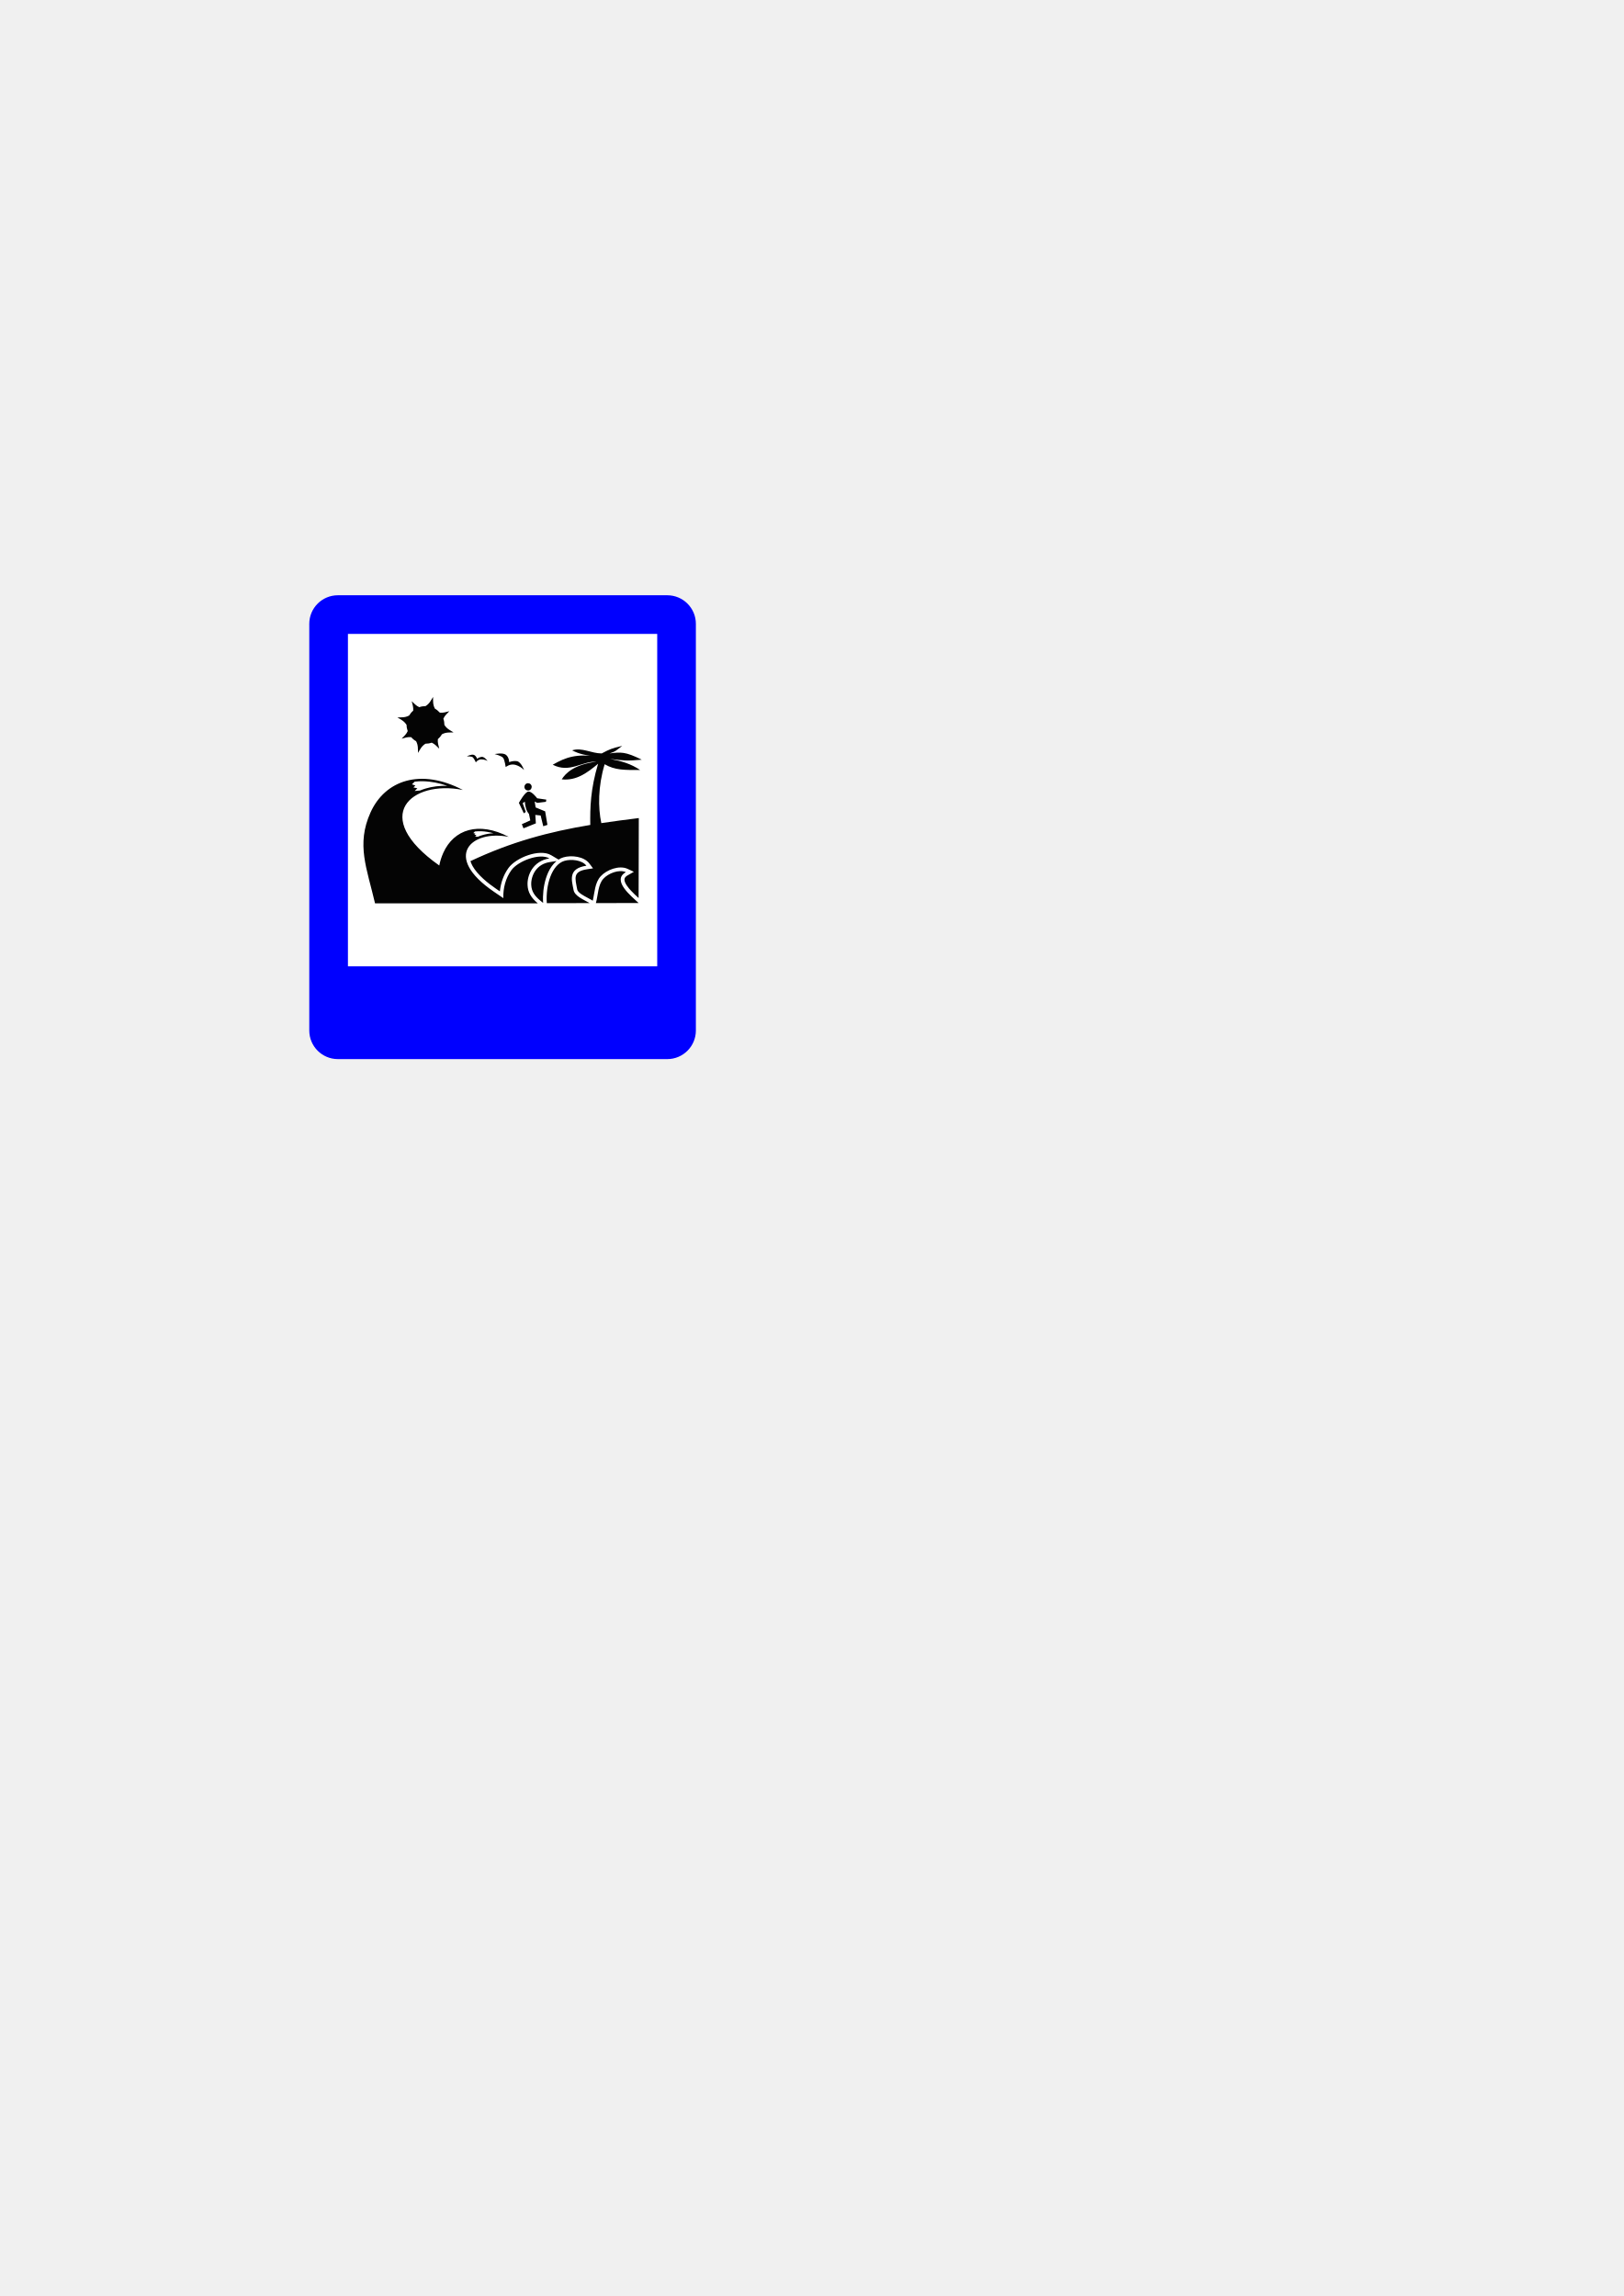
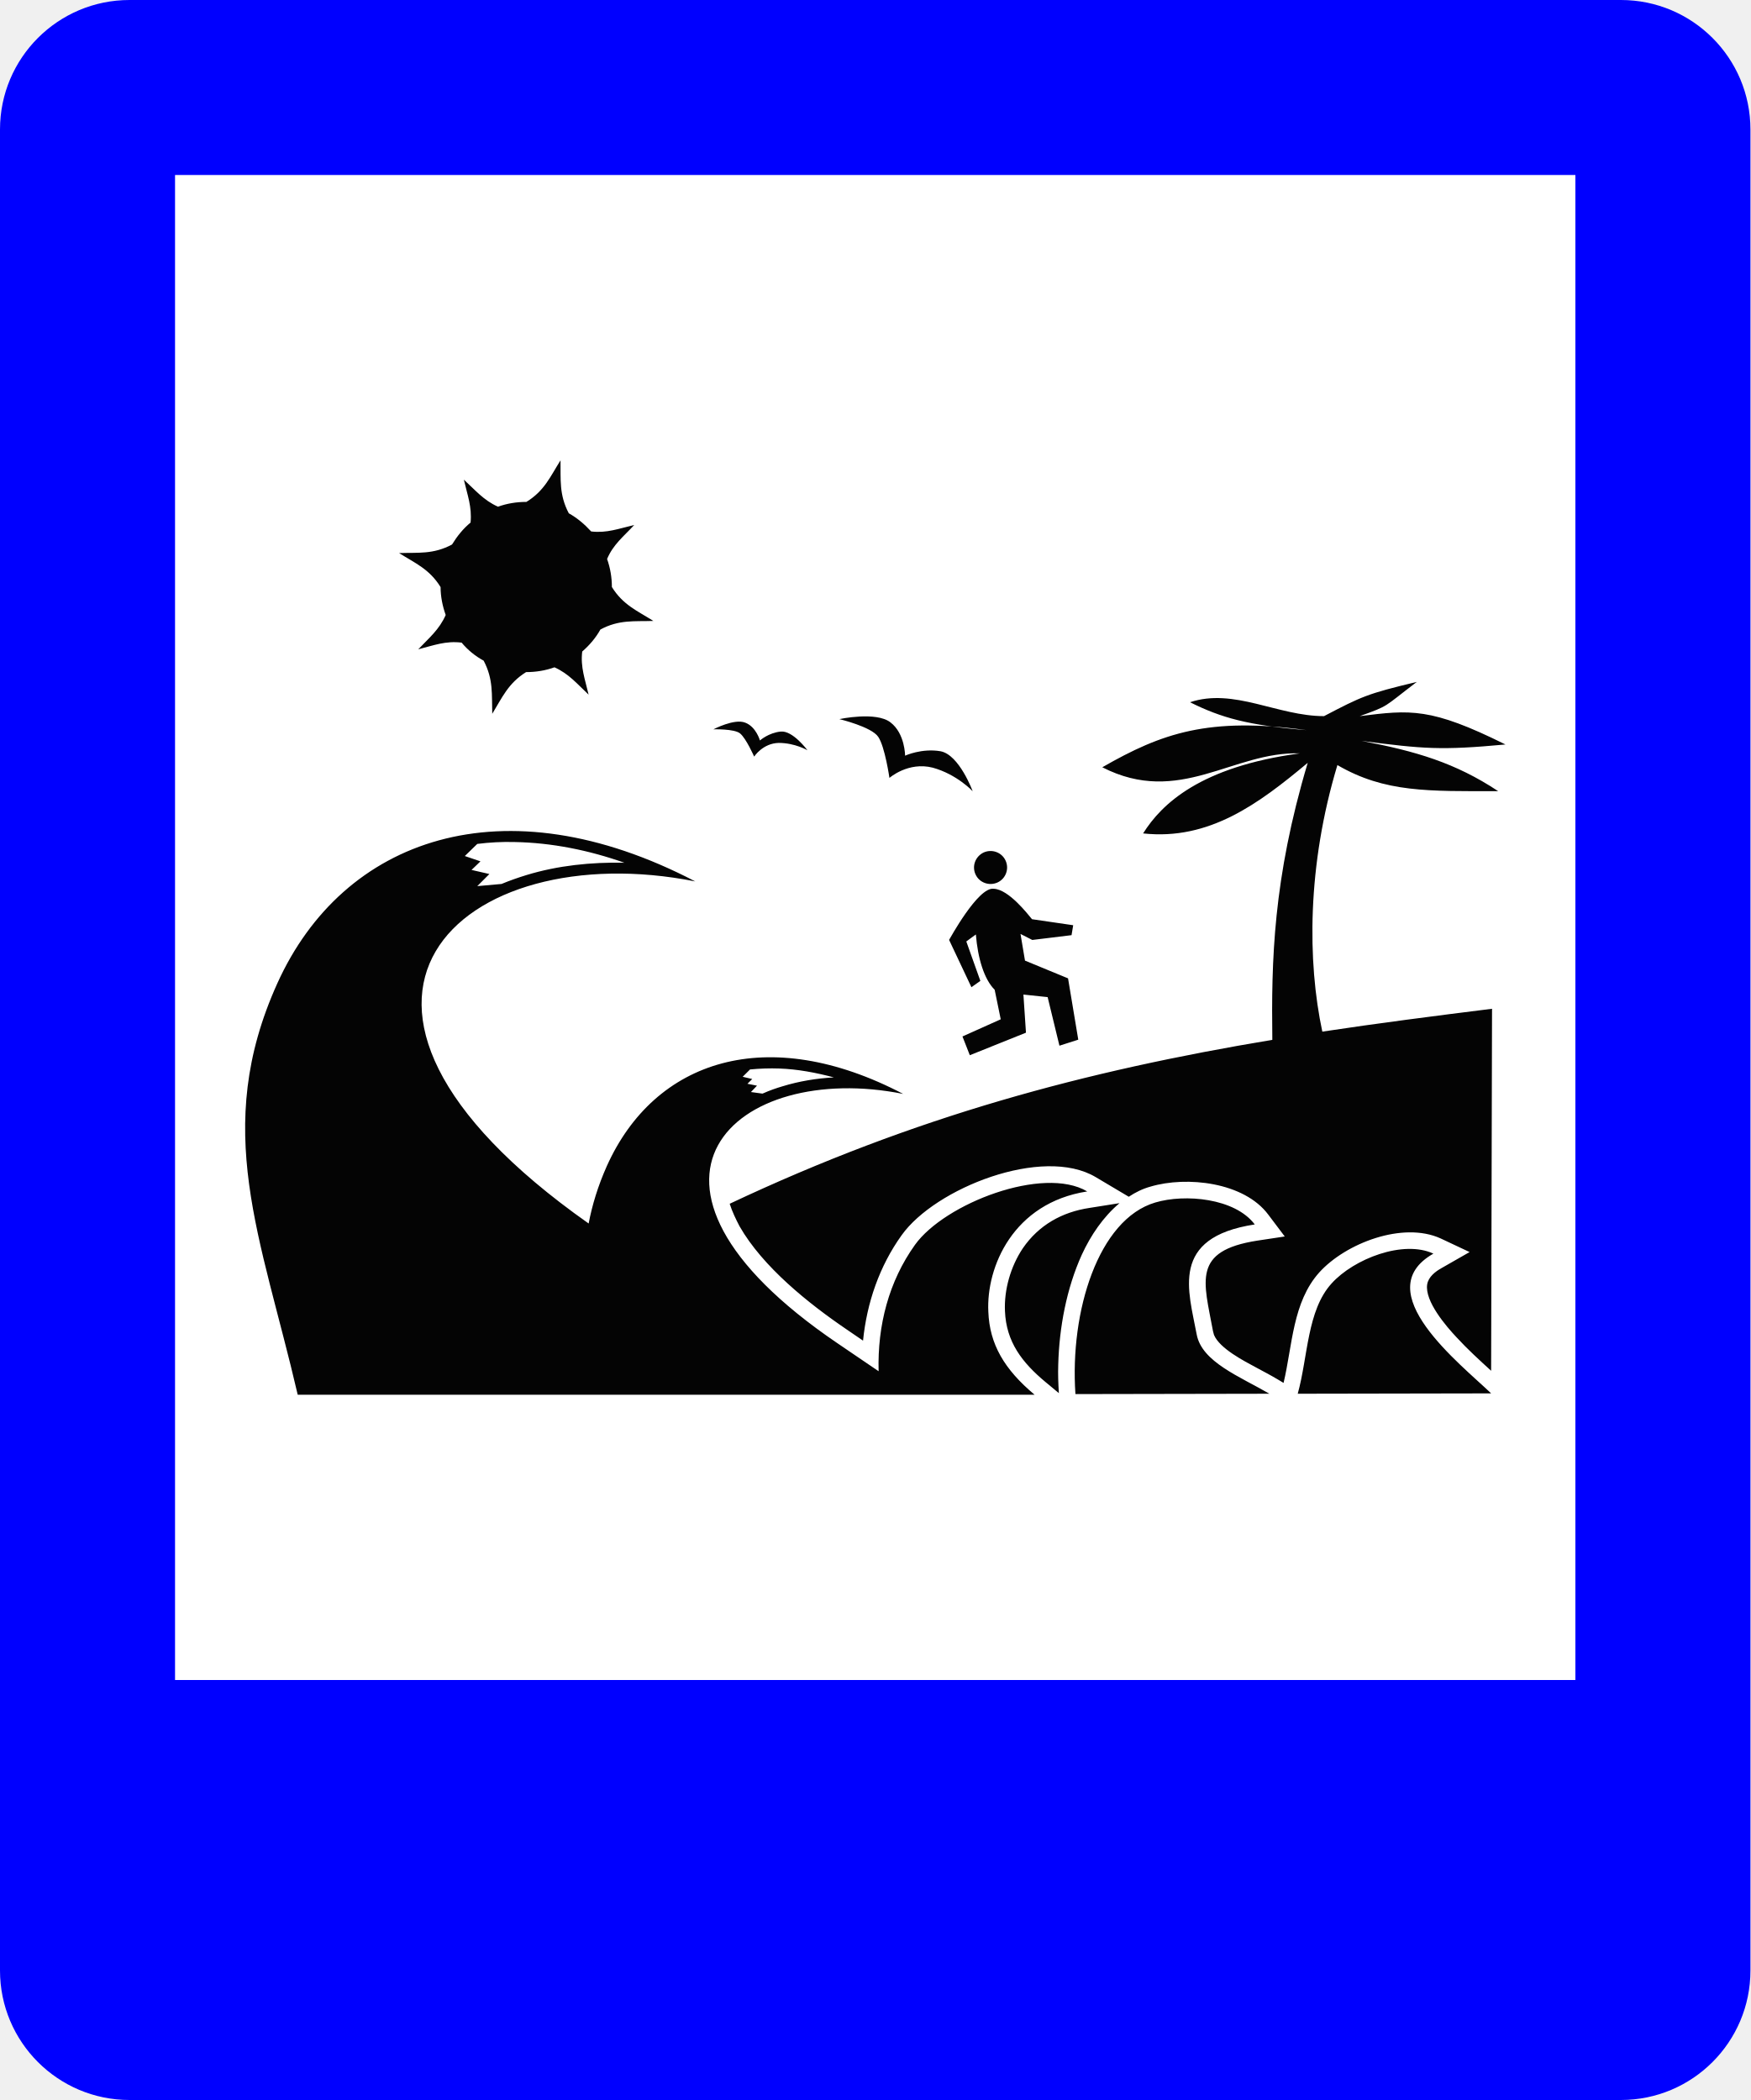
- <svg xmlns="http://www.w3.org/2000/svg" width="210mm" height="297mm" viewBox="0 0 210 297" version="1.1" id="svg8">
+ <svg xmlns="http://www.w3.org/2000/svg" width="50mm" height="60mm" viewBox="0 0 50 60" version="1.1" id="svg8">
  <defs id="defs2" />
-   <g id="layer1">
+   <g id="layer1" transform="translate(-40,-77)">
    <g id="g825">
      <rect ry="3.7" rx="3.7" y="77" x="40" height="60" width="50" id="rect812" style="fill:#0000ff;fill-opacity:1;stroke:none;stroke-width:0.1;stroke-linejoin:round;stroke-miterlimit:4;stroke-dasharray:none" />
      <rect y="82" x="45" height="43" width="40" id="rect824" style="fill:#ffffff;fill-opacity:1;stroke:none;stroke-width:0.1;stroke-linejoin:round;stroke-miterlimit:4;stroke-dasharray:none" />
      <path id="path546" style="fill:#040404;fill-opacity:1;fill-rule:evenodd;stroke:none;stroke-width:0.233" d="m 69.552,116.849 c -0.866,-0.726 -1.285,-1.443 -1.321,-2.369 -0.064,-1.279 0.711,-3.113 2.825,-3.439 -1.258,-0.744 -4.073,0.345 -4.92,1.525 -0.747,1.043 -1.075,2.305 -1.039,3.612 l -1.175,-0.799 c -6.816,-4.629 -2.907,-8.086 1.877,-7.124 -3.882,-2.033 -7.098,-0.98 -8.465,2.06 -0.255,0.572 -0.419,1.116 -0.52,1.642 -9.058,-6.38 -3.608,-11.099 3.044,-9.774 -5.477,-2.859 -10.06,-1.242 -11.937,2.914 -1.877,4.157 -0.465,7.233 0.583,11.752 z m -8.128,-9.293 -0.21,0.209 0.273,0.064 -0.137,0.136 0.273,0.054 -0.173,0.182 0.328,0.045 0.027,-0.01 c 0.182,-0.082 0.365,-0.145 0.547,-0.199 0.474,-0.145 0.966,-0.227 1.467,-0.254 -0.51,-0.136 -1.039,-0.236 -1.558,-0.254 -0.273,-0.01 -0.565,0 -0.838,0.027 z m -7.098,-5.3 c 0.237,-0.099 0.474,-0.181 0.711,-0.254 0.893,-0.273 1.85,-0.372 2.797,-0.353 -1.011,-0.356 -2.069,-0.572 -3.135,-0.591 -0.355,-0.01 -0.72,0.01 -1.066,0.054 l -0.356,0.346 0.447,0.152 -0.255,0.245 0.51,0.117 -0.346,0.346 z m 16.393,14.575 5.54,-0.01 c -0.839,-0.49 -1.933,-0.907 -2.077,-1.697 -0.228,-1.234 -0.784,-2.768 1.659,-3.14 -0.565,-0.753 -1.997,-0.88 -2.844,-0.626 -1.622,0.481 -2.442,3.104 -2.278,5.472 z m 6.35,-0.01 5.524,-0.01 c -0.867,-0.835 -3.547,-2.913 -1.649,-3.993 -0.858,-0.399 -2.271,0.145 -2.909,0.853 -0.702,0.772 -0.673,2.096 -0.966,3.149 z m 5.524,-0.653 0.026,-10.346 c -1.674,0.209 -3.288,0.417 -4.848,0.653 -0.427,-1.997 -0.437,-4.738 0.431,-7.616 1.355,0.791 2.606,0.746 4.593,0.746 -1.222,-0.81 -2.351,-1.143 -3.901,-1.436 1.776,0.229 2.258,0.273 4.108,0.102 -2.14,-1.064 -2.714,-0.991 -4.162,-0.81 0.855,-0.308 0.654,-0.235 1.63,-0.978 -1.413,0.337 -1.576,0.416 -2.65,0.978 -1.324,0 -2.58,-0.816 -3.828,-0.397 0.894,0.445 1.659,0.661 3.327,0.797 -2.8,-0.381 -4.129,0.083 -5.833,1.061 2.205,1.128 3.735,-0.461 5.642,-0.397 -2.835,0.381 -3.947,1.442 -4.476,2.287 1.895,0.206 3.308,-0.854 4.702,-2.017 -0.992,3.322 -1.04,5.654 -1.011,7.915 v 0 c -5.34,0.889 -10.188,2.178 -15.5,4.683 0.073,0.227 0.173,0.435 0.282,0.644 0.665,1.162 1.968,2.205 3.062,2.949 l 0.465,0.318 c 0.109,-1.08 0.465,-2.123 1.103,-3.013 0.957,-1.343 4.027,-2.559 5.54,-1.661 l 0.948,0.563 c 0.191,-0.127 0.392,-0.227 0.62,-0.29 1.039,-0.308 2.671,-0.127 3.363,0.799 l 0.472,0.626 -0.781,0.118 c -1.879,0.291 -1.531,1.162 -1.269,2.586 0.01,0.036 0.019,0.073 0.029,0.109 0.163,0.39 0.858,0.744 1.212,0.935 0.201,0.109 0.411,0.218 0.609,0.336 l 0.166,0.1 c 0.255,-1.071 0.255,-2.305 1.021,-3.158 0.756,-0.835 2.386,-1.461 3.464,-0.971 l 0.829,0.39 -0.794,0.454 c -0.182,0.1 -0.383,0.254 -0.418,0.472 -0.073,0.481 0.545,1.198 0.845,1.516 0.309,0.336 0.647,0.644 0.985,0.953 z m -10.616,-4.792 -0.857,0.136 c -0.784,0.118 -1.449,0.49 -1.904,1.153 -0.346,0.517 -0.538,1.18 -0.51,1.797 0.036,0.88 0.492,1.47 1.157,2.024 l 0.383,0.318 c -0.018,-0.273 -0.027,-0.545 -0.018,-0.817 0.027,-1.053 0.237,-2.178 0.674,-3.14 0.255,-0.553 0.611,-1.08 1.075,-1.47 z M 63.975,97.546 c 0,0 0.92,0.219 1.112,0.508 0.191,0.283 0.319,1.172 0.319,1.172 0,0 0.538,-0.473 1.239,-0.292 0.692,0.191 1.139,0.673 1.139,0.673 0,0 -0.383,-1.045 -0.92,-1.143 -0.537,-0.092 -1.011,0.127 -1.011,0.127 0,0 0,-0.635 -0.419,-0.953 -0.41,-0.318 -1.458,-0.092 -1.458,-0.092 z m -3.599,0.292 c 0,0 0.602,-0.019 0.765,0.118 0.173,0.143 0.401,0.661 0.401,0.661 0,0 0.246,-0.381 0.702,-0.391 0.465,0 0.82,0.21 0.82,0.21 0,0 -0.419,-0.572 -0.765,-0.534 -0.346,0.035 -0.592,0.254 -0.592,0.254 0,0 -0.109,-0.391 -0.419,-0.508 -0.31,-0.127 -0.912,0.191 -0.912,0.191 z m 10.279,5.597 -1.176,-0.172 c -0.128,-0.152 -0.665,-0.851 -1.093,-0.87 -0.447,-0.064 -1.267,1.452 -1.276,1.461 l 0.638,1.352 0.255,-0.181 -0.401,-1.126 c 0.091,-0.064 0.182,-0.137 0.273,-0.2 0.055,0.683 0.237,1.281 0.537,1.58 l 0.173,0.844 -1.093,0.49 0.21,0.536 1.604,-0.644 -0.073,-1.089 0.692,0.073 0.337,1.388 0.538,-0.172 -0.292,-1.752 -1.23,-0.507 -0.128,-0.762 0.337,0.172 1.121,-0.137 z m -2.561,-2.077 c -0.237,0.117 -0.337,0.391 -0.228,0.626 0.109,0.238 0.392,0.337 0.629,0.229 0.237,-0.111 0.337,-0.391 0.228,-0.626 -0.109,-0.238 -0.392,-0.337 -0.629,-0.229 z M 56.248,91.666 c 0.246,0.137 0.455,0.318 0.638,0.518 0.447,0.054 0.793,-0.083 1.23,-0.184 -0.301,0.327 -0.602,0.556 -0.775,0.972 0.091,0.254 0.137,0.527 0.137,0.8 0.319,0.515 0.729,0.68 1.185,0.969 -0.538,0.019 -0.975,-0.044 -1.513,0.245 -0.137,0.248 -0.319,0.454 -0.519,0.629 -0.055,0.445 0.082,0.797 0.182,1.232 -0.328,-0.308 -0.565,-0.597 -0.975,-0.781 -0.255,0.092 -0.528,0.137 -0.811,0.137 -0.51,0.318 -0.683,0.727 -0.966,1.191 -0.018,-0.546 0.037,-0.981 -0.246,-1.518 -0.246,-0.133 -0.456,-0.308 -0.629,-0.515 -0.456,-0.057 -0.802,0.079 -1.239,0.191 0.31,-0.327 0.602,-0.565 0.784,-0.981 -0.091,-0.254 -0.146,-0.527 -0.146,-0.797 -0.319,-0.518 -0.729,-0.683 -1.185,-0.972 0.537,-0.019 0.975,0.044 1.512,-0.245 0.146,-0.238 0.319,-0.454 0.529,-0.626 0.045,-0.445 -0.091,-0.791 -0.191,-1.226 0.328,0.299 0.565,0.591 0.975,0.772 0.255,-0.092 0.528,-0.137 0.811,-0.137 0.519,-0.318 0.683,-0.727 0.975,-1.188 0.009,0.543 -0.046,0.978 0.237,1.515 z" />
    </g>
  </g>
</svg>
